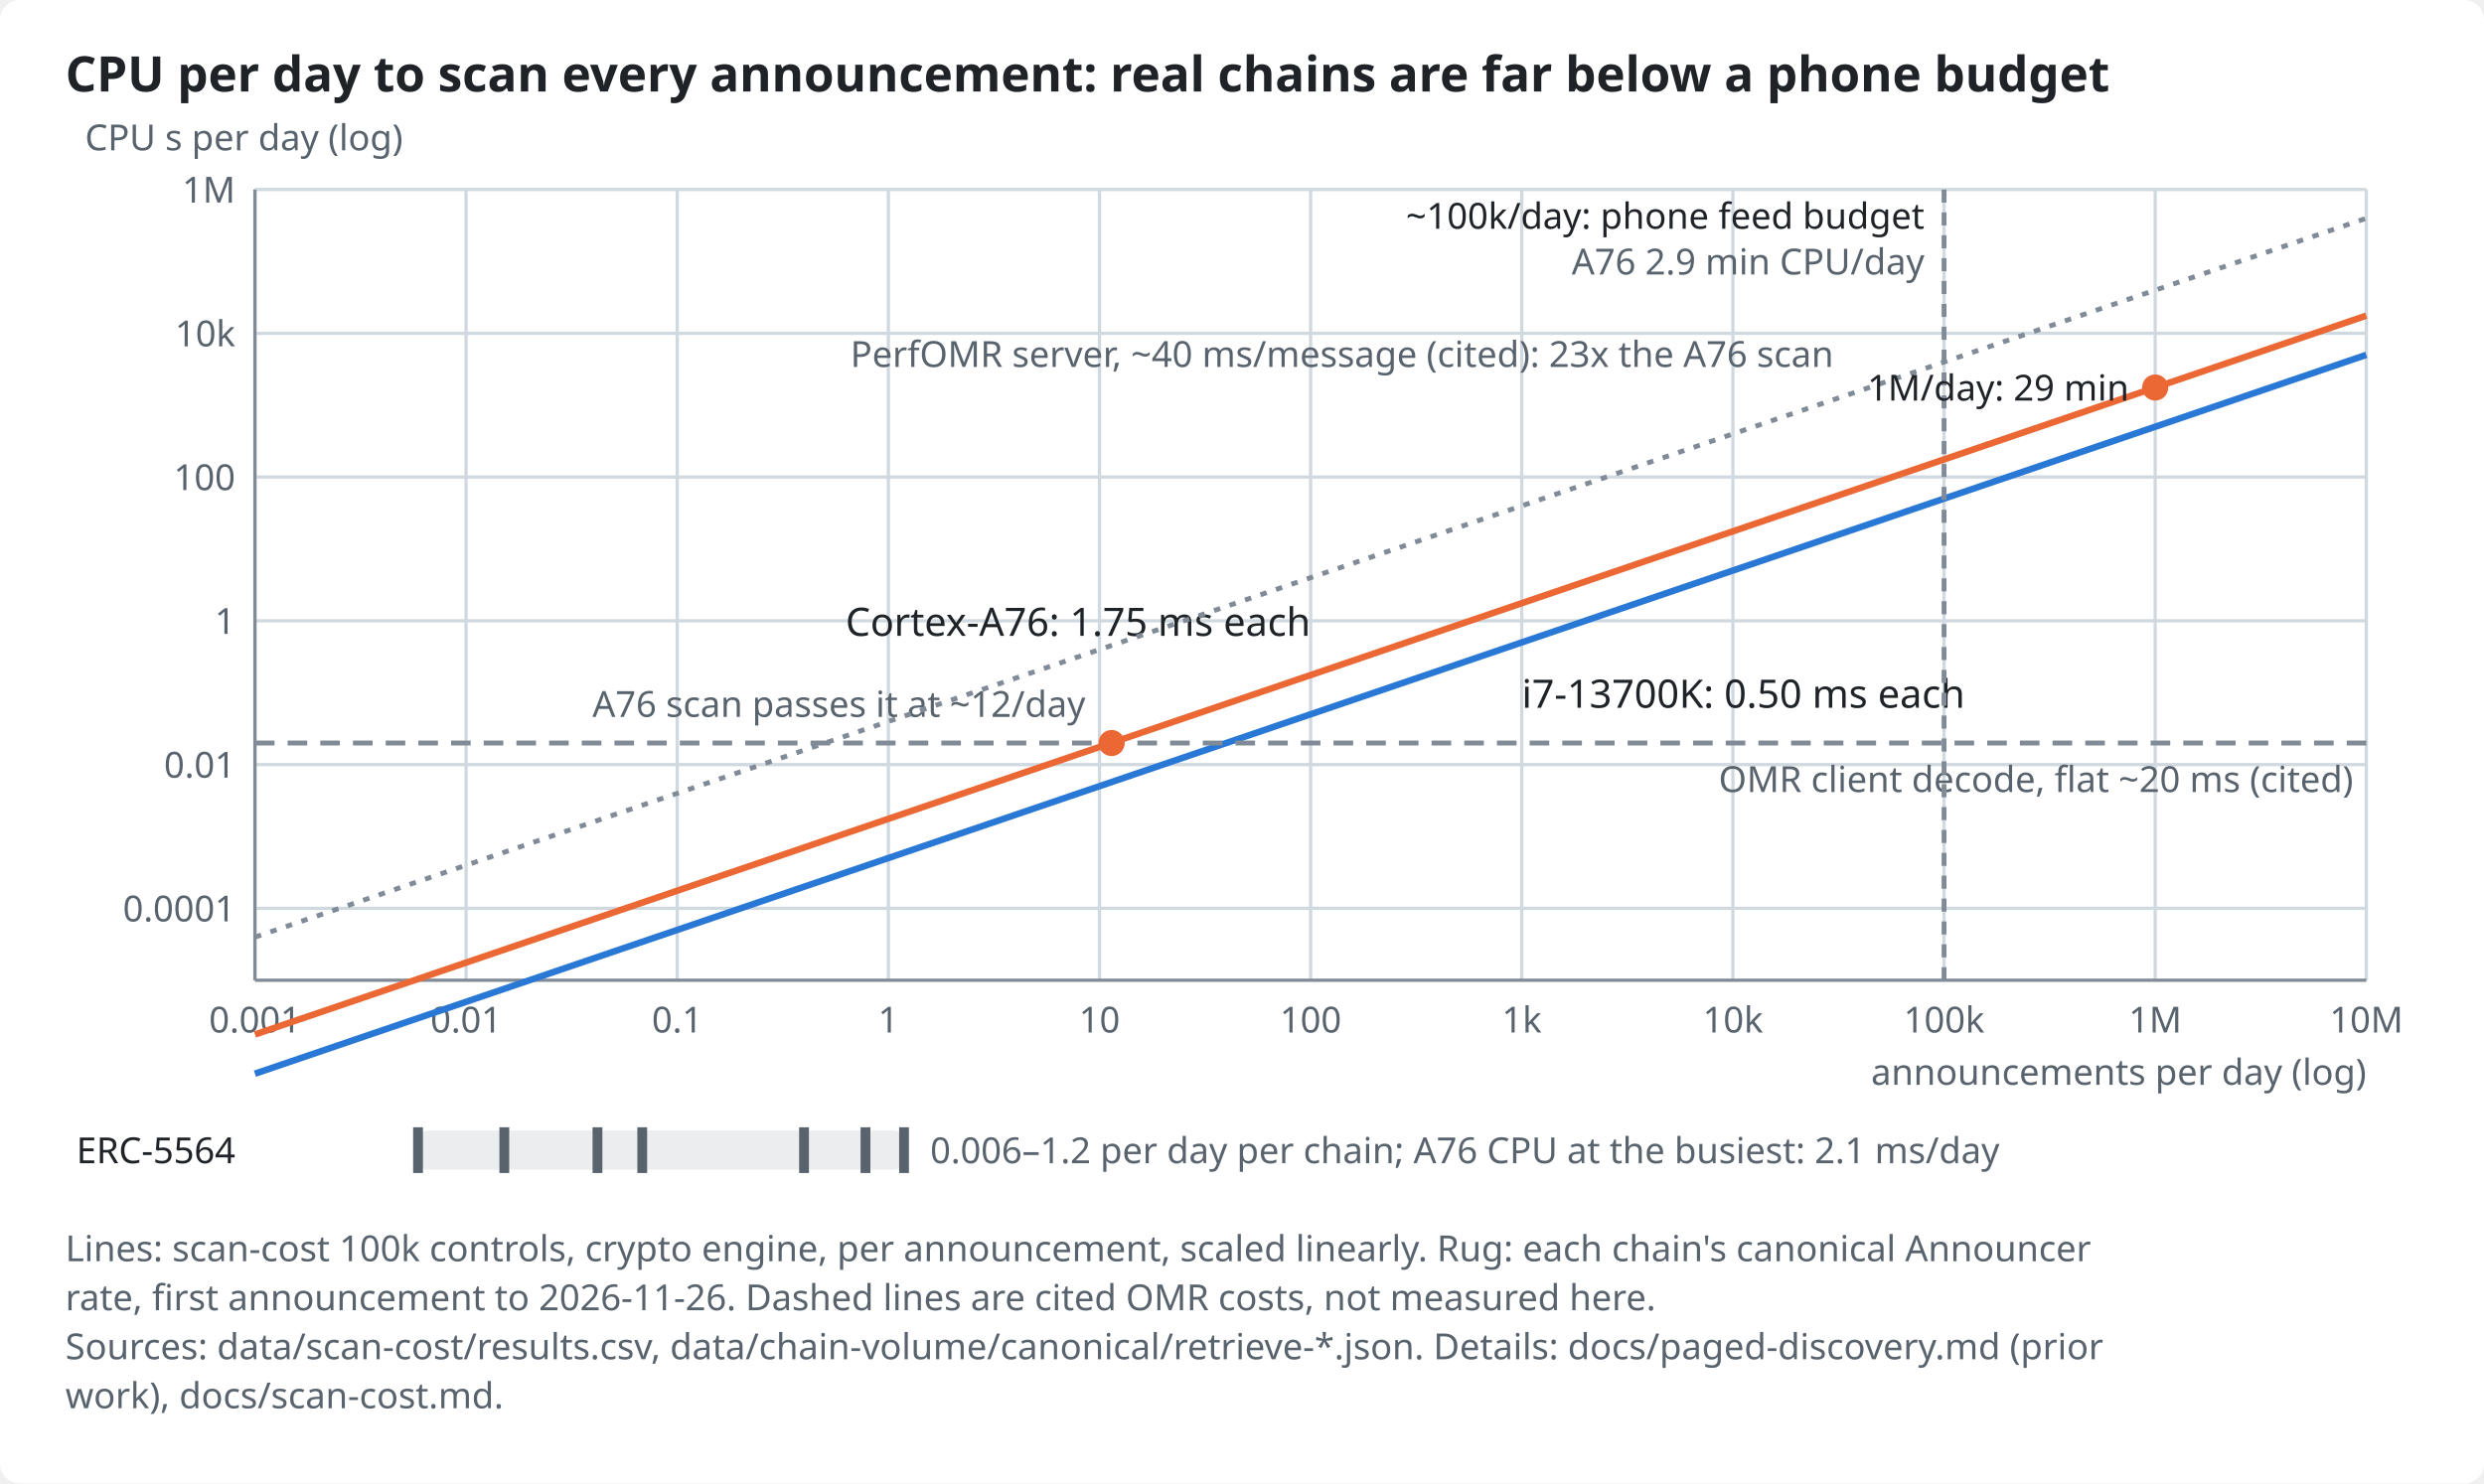
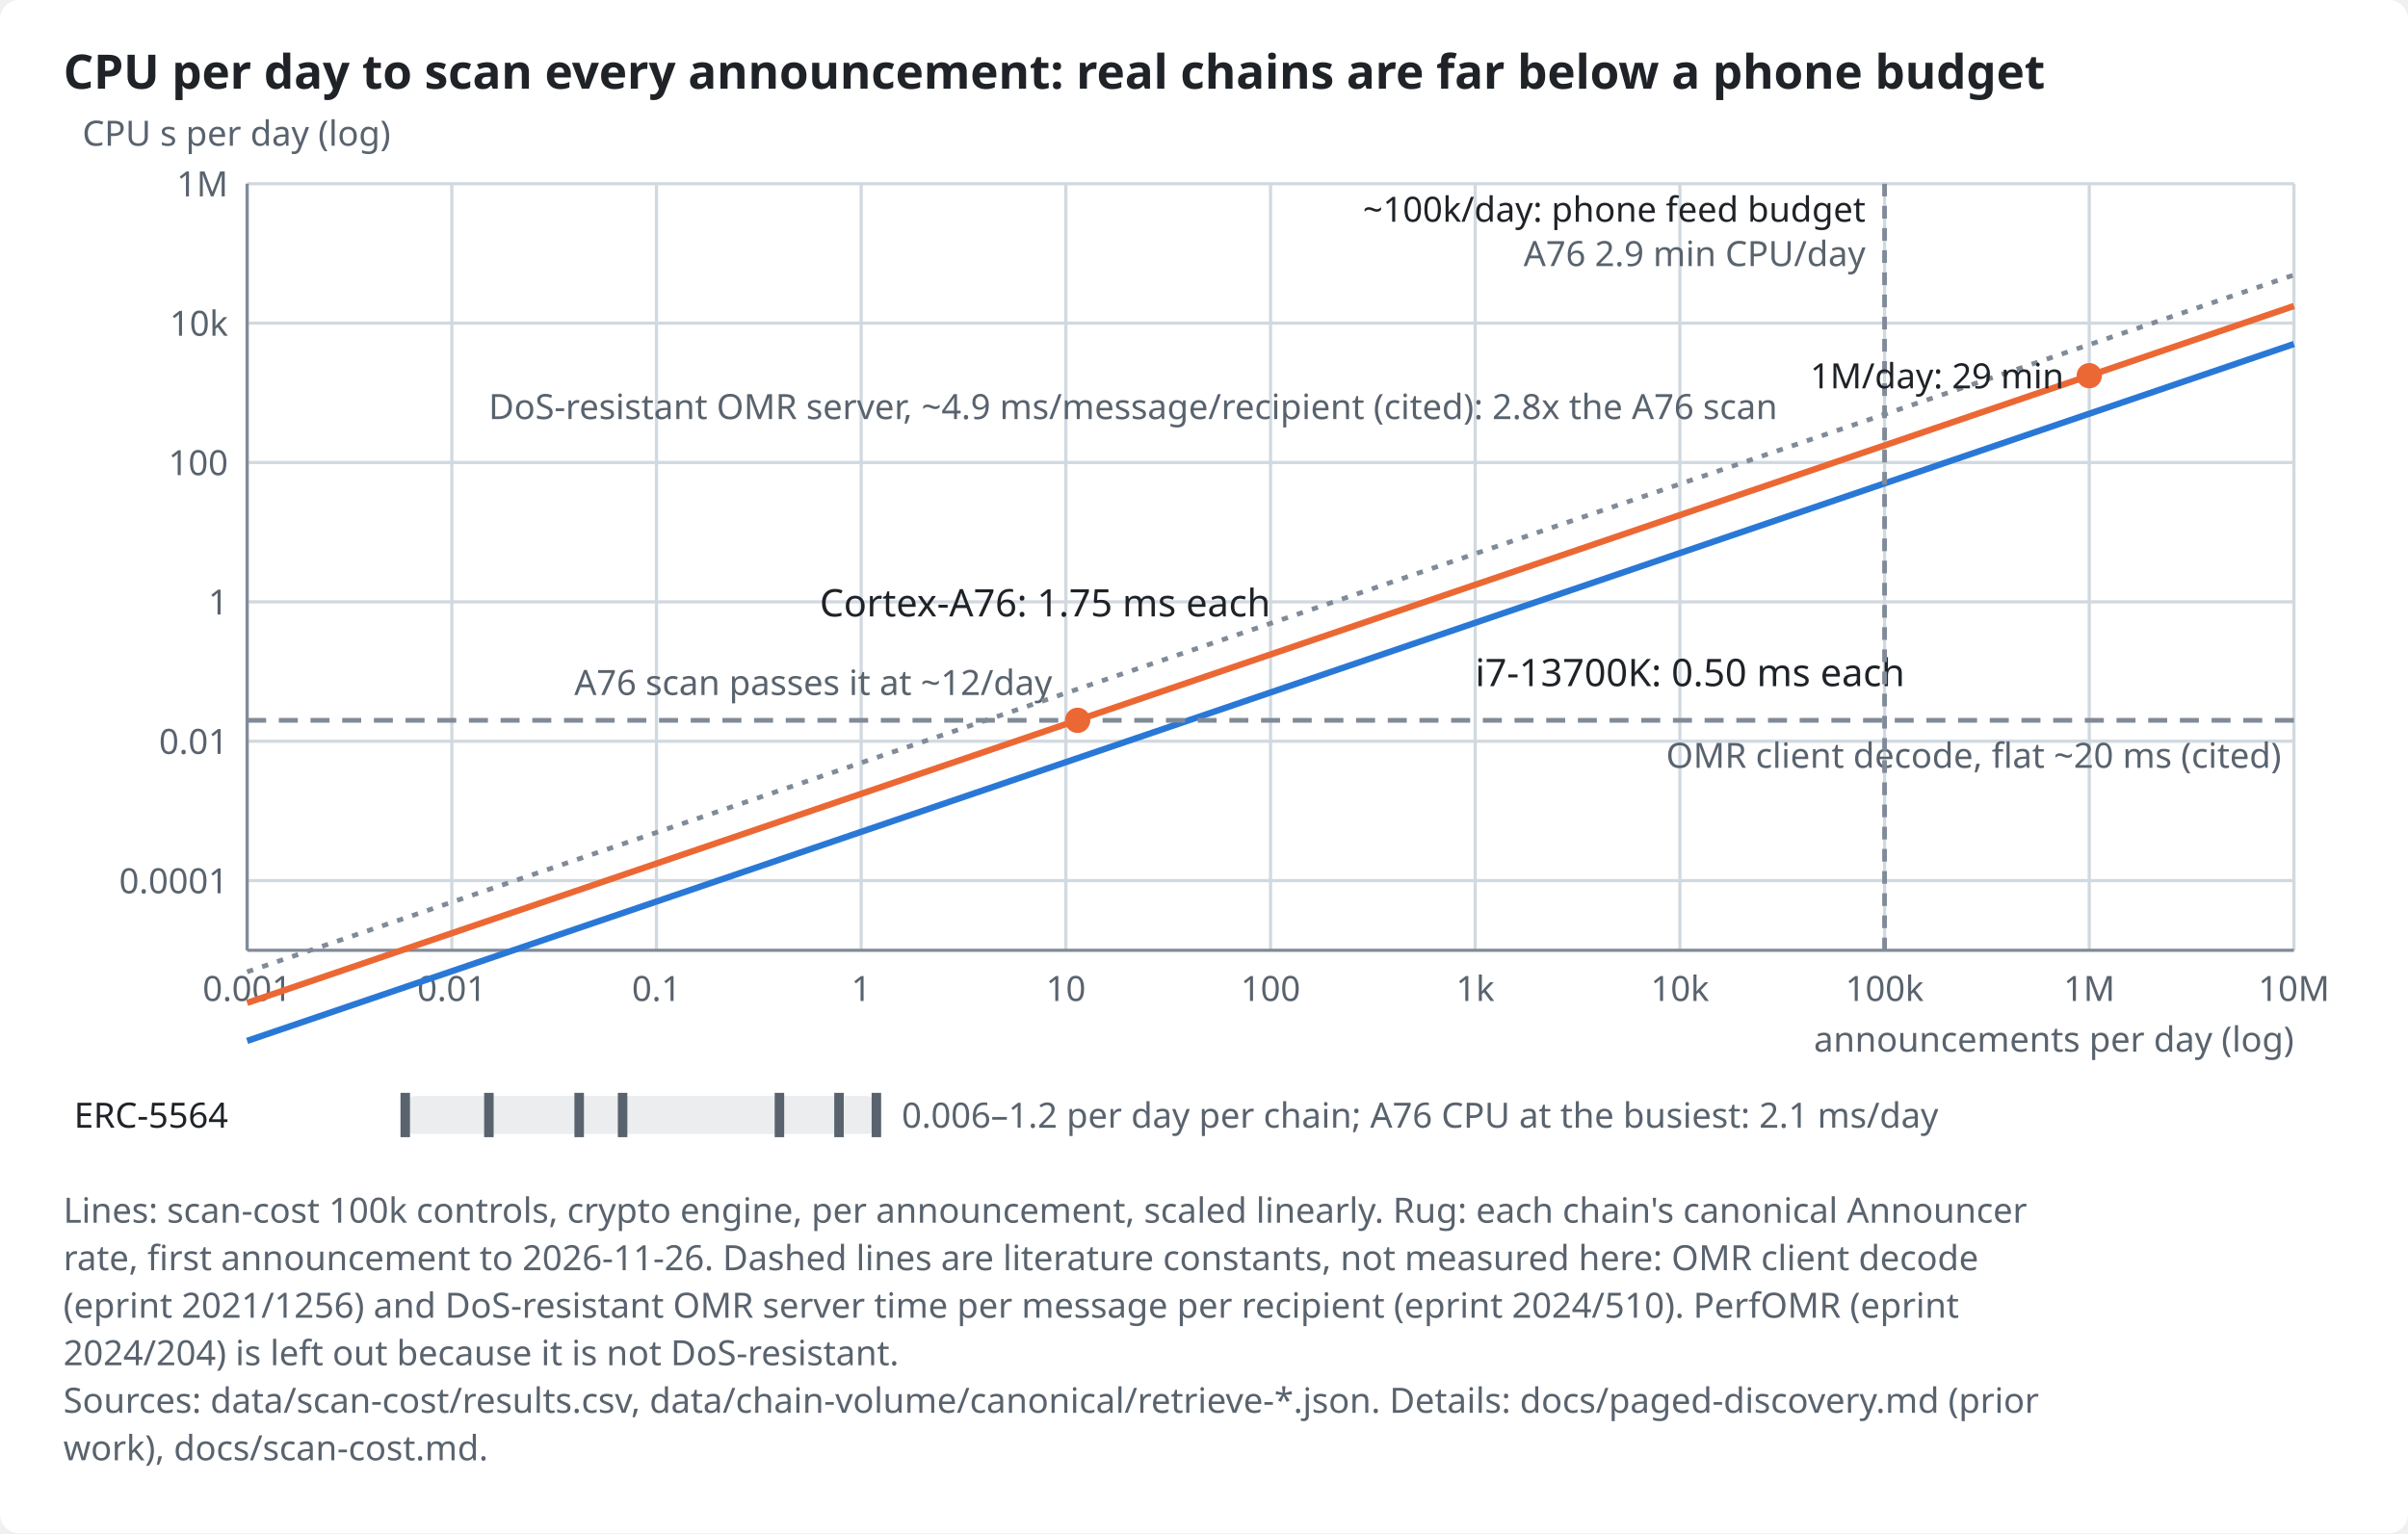
- <svg xmlns="http://www.w3.org/2000/svg" width="760" height="454" viewBox="0 0 760 454" role="img" aria-label="CPU per day to scan announcements against real chain rates and a phone budget">
+ <svg xmlns="http://www.w3.org/2000/svg" width="760" height="484" viewBox="0 0 760 484" role="img" aria-label="CPU per day to scan announcements against real chain rates and a phone budget">
  <style>
  .bg { fill: #ffffff; }
  .ink { fill: #1f2328; }
  .muted { fill: #59636e; }
  .grid { stroke: #d1d9e0; }
  .axis { stroke: #818b98; }
  .gap { stroke: #ffffff; }
  .s1 { fill: #2a78d6; stroke: #2a78d6; }
  .s2 { fill: #eb6834; stroke: #eb6834; }
  .s3 { fill: #1baf7a; stroke: #1baf7a; }
  .band { fill: #818b98; fill-opacity: 0.16; }
  .hollow { fill: #ffffff; }
  @media (prefers-color-scheme: dark) {
    .bg { fill: #0d1117; }
    .ink { fill: #f0f6fc; }
    .muted { fill: #9198a1; }
    .grid { stroke: #2f353d; }
    .axis { stroke: #656c76; }
    .gap { stroke: #0d1117; }
    .s1 { fill: #3987e5; stroke: #3987e5; }
    .s2 { fill: #d95926; stroke: #d95926; }
    .s3 { fill: #199e70; stroke: #199e70; }
    .band { fill: #9198a1; fill-opacity: 0.18; }
    .hollow { fill: #0d1117; }
  }
  text { font-family: -apple-system, BlinkMacSystemFont, "Segoe UI", "Noto Sans", Helvetica, Arial, sans-serif; }
  .title { font-size: 15px; font-weight: 600; }
  .label { font-size: 12px; }
  .small { font-size: 11px; }
</style>
-   <rect class="bg" x="0" y="0" width="760" height="454" rx="6" />
+   <rect class="bg" x="0" y="0" width="760" height="484" rx="6" />
  <text x="20" y="28" class="title ink" text-anchor="start">CPU per day to scan every announcement: real chains are far below a phone budget</text>
  <line x1="78" y1="58" x2="78" y2="300" class="grid" />
  <text x="78" y="316" class="small muted" text-anchor="middle">0.001</text>
  <line x1="142.6" y1="58" x2="142.6" y2="300" class="grid" />
  <text x="142.6" y="316" class="small muted" text-anchor="middle">0.01</text>
  <line x1="207.2" y1="58" x2="207.2" y2="300" class="grid" />
  <text x="207.2" y="316" class="small muted" text-anchor="middle">0.1</text>
  <line x1="271.8" y1="58" x2="271.8" y2="300" class="grid" />
  <text x="271.8" y="316" class="small muted" text-anchor="middle">1</text>
  <line x1="336.4" y1="58" x2="336.4" y2="300" class="grid" />
  <text x="336.4" y="316" class="small muted" text-anchor="middle">10</text>
  <line x1="401" y1="58" x2="401" y2="300" class="grid" />
  <text x="401" y="316" class="small muted" text-anchor="middle">100</text>
  <line x1="465.6" y1="58" x2="465.6" y2="300" class="grid" />
  <text x="465.6" y="316" class="small muted" text-anchor="middle">1k</text>
  <line x1="530.2" y1="58" x2="530.2" y2="300" class="grid" />
  <text x="530.2" y="316" class="small muted" text-anchor="middle">10k</text>
  <line x1="594.8" y1="58" x2="594.8" y2="300" class="grid" />
  <text x="594.8" y="316" class="small muted" text-anchor="middle">100k</text>
  <line x1="659.4" y1="58" x2="659.4" y2="300" class="grid" />
  <text x="659.4" y="316" class="small muted" text-anchor="middle">1M</text>
  <line x1="724" y1="58" x2="724" y2="300" class="grid" />
  <text x="724" y="316" class="small muted" text-anchor="middle">10M</text>
  <line x1="78" y1="278" x2="724" y2="278" class="grid" />
  <text x="72" y="282" class="small muted" text-anchor="end">0.0001</text>
  <line x1="78" y1="234" x2="724" y2="234" class="grid" />
  <text x="72" y="238" class="small muted" text-anchor="end">0.01</text>
  <line x1="78" y1="190" x2="724" y2="190" class="grid" />
  <text x="72" y="194" class="small muted" text-anchor="end">1</text>
  <line x1="78" y1="146" x2="724" y2="146" class="grid" />
  <text x="72" y="150" class="small muted" text-anchor="end">100</text>
  <line x1="78" y1="102" x2="724" y2="102" class="grid" />
  <text x="72" y="106" class="small muted" text-anchor="end">10k</text>
  <line x1="78" y1="58" x2="724" y2="58" class="grid" />
  <text x="72" y="62" class="small muted" text-anchor="end">1M</text>
  <line x1="78" y1="300" x2="724" y2="300" class="axis" />
  <line x1="78" y1="58" x2="78" y2="300" class="axis" />
  <text x="724" y="332" class="small muted" text-anchor="end">announcements per day (log)</text>
  <text x="26" y="46" class="small muted" text-anchor="start">CPU s per day (log)</text>
  <line x1="78" y1="328.6" x2="724" y2="108.6" class="s1" stroke-width="2" />
  <text x="465.6" y="216.6" class="label ink" text-anchor="start">i7-13700K: 0.50 ms each</text>
  <line x1="78" y1="316.6" x2="724" y2="96.6" class="s2" stroke-width="2" />
  <text x="401" y="194.6" class="label ink" text-anchor="end">Cortex-A76: 1.75 ms each</text>
  <line x1="78" y1="227.4" x2="724" y2="227.4" class="axis" stroke-width="1.5" stroke-dasharray="6 4" />
  <text x="720" y="242.4" class="small muted" text-anchor="end">OMR client decode, flat ~20 ms (cited)</text>
  <circle cx="340.1" cy="227.4" r="3.5" class="s2" />
  <text x="332.1" y="219.4" class="small muted" text-anchor="end">A76 scan passes it at ~12/day</text>
-   <line x1="78" y1="286.8" x2="724" y2="66.8" class="axis" stroke-width="1.5" stroke-dasharray="2 3" />
-   <text x="561" y="112.3" class="small muted" text-anchor="end">PerfOMR server, ~40 ms/message (cited): 23x the A76 scan</text>
+   <line x1="78" y1="306.8" x2="724" y2="86.8" class="axis" stroke-width="1.5" stroke-dasharray="2 3" />
+   <text x="561" y="132.3" class="small muted" text-anchor="end">DoS-resistant OMR server, ~4.9 ms/message/recipient (cited): 2.8x the A76 scan</text>
  <line x1="594.8" y1="58" x2="594.8" y2="300" class="axis" stroke-width="1.5" stroke-dasharray="4 3" />
  <text x="588.8" y="70" class="small ink" text-anchor="end">~100k/day: phone feed budget</text>
  <text x="588.8" y="84" class="small muted" text-anchor="end">A76 2.9 min CPU/day</text>
  <circle cx="659.4" cy="118.6" r="3.5" class="s2" />
  <text x="651.4" y="122.6" class="small ink" text-anchor="end">1M/day: 29 min</text>
  <rect x="127.9" y="346" width="148.7" height="12" class="band" rx="3" />
  <rect x="244.5" y="345" width="3" height="14" class="muted" />
  <rect x="263.3" y="345" width="3" height="14" class="muted" />
  <rect x="195" y="345" width="3" height="14" class="muted" />
  <rect x="152.8" y="345" width="3" height="14" class="muted" />
  <rect x="126.4" y="345" width="3" height="14" class="muted" />
  <rect x="181.3" y="345" width="3" height="14" class="muted" />
  <rect x="275.1" y="345" width="3" height="14" class="muted" />
  <text x="72" y="356" class="small ink" text-anchor="end">ERC-5564</text>
  <text x="284.6" y="356" class="small muted" text-anchor="start">0.006–1.2 per day per chain; A76 CPU at the busiest: 2.1 ms/day</text>
  <text x="20" y="386" class="small muted" text-anchor="start">Lines: scan-cost 100k controls, crypto engine, per announcement, scaled linearly. Rug: each chain's canonical Announcer</text>
-   <text x="20" y="401" class="small muted" text-anchor="start">rate, first announcement to 2026-11-26. Dashed lines are cited OMR costs, not measured here.</text>
-   <text x="20" y="416" class="small muted" text-anchor="start">Sources: data/scan-cost/results.csv, data/chain-volume/canonical/retrieve-*.json. Details: docs/paged-discovery.md (prior</text>
-   <text x="20" y="431" class="small muted" text-anchor="start">work), docs/scan-cost.md.</text>
+   <text x="20" y="401" class="small muted" text-anchor="start">rate, first announcement to 2026-11-26. Dashed lines are literature constants, not measured here: OMR client decode</text>
+   <text x="20" y="416" class="small muted" text-anchor="start">(eprint 2021/1256) and DoS-resistant OMR server time per message per recipient (eprint 2024/510). PerfOMR (eprint</text>
+   <text x="20" y="431" class="small muted" text-anchor="start">2024/204) is left out because it is not DoS-resistant.</text>
+   <text x="20" y="446" class="small muted" text-anchor="start">Sources: data/scan-cost/results.csv, data/chain-volume/canonical/retrieve-*.json. Details: docs/paged-discovery.md (prior</text>
+   <text x="20" y="461" class="small muted" text-anchor="start">work), docs/scan-cost.md.</text>
</svg>
